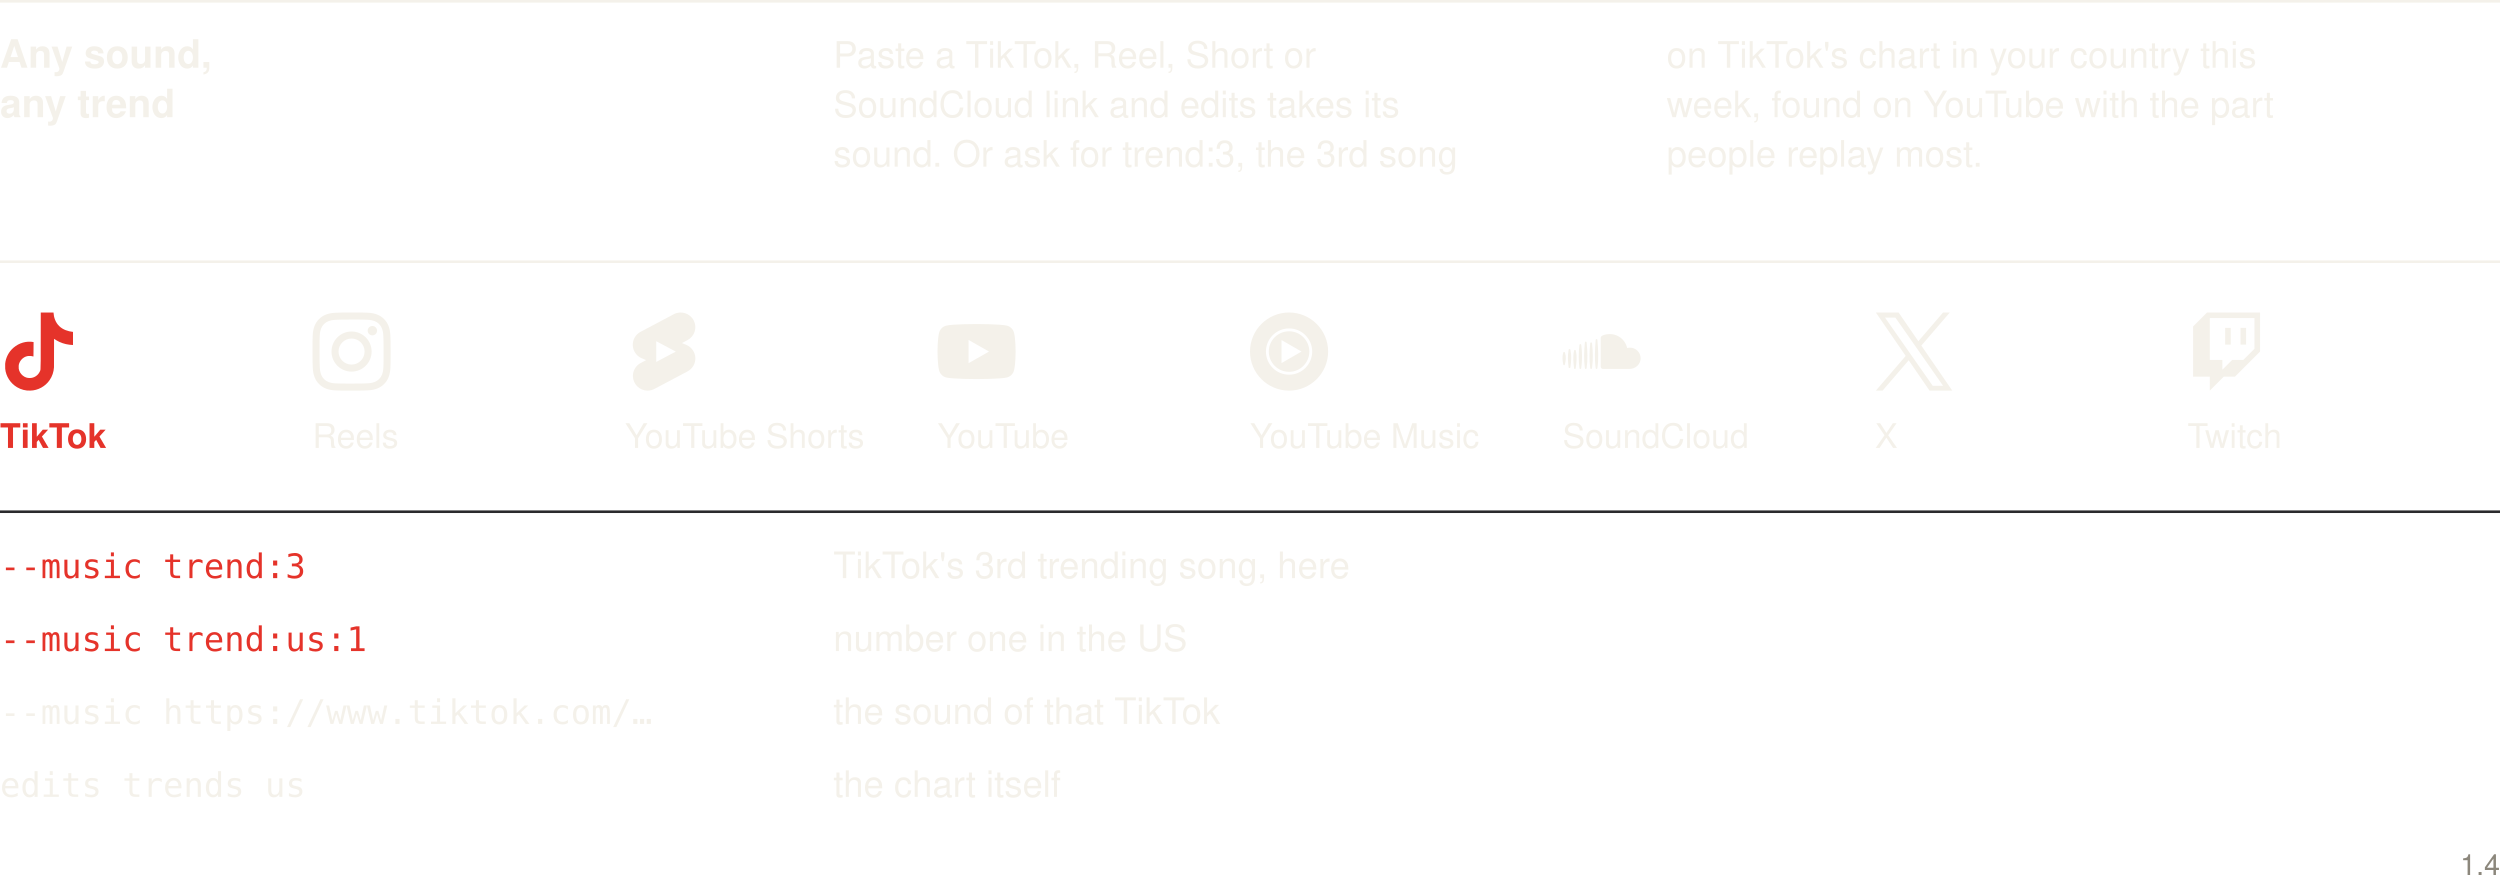
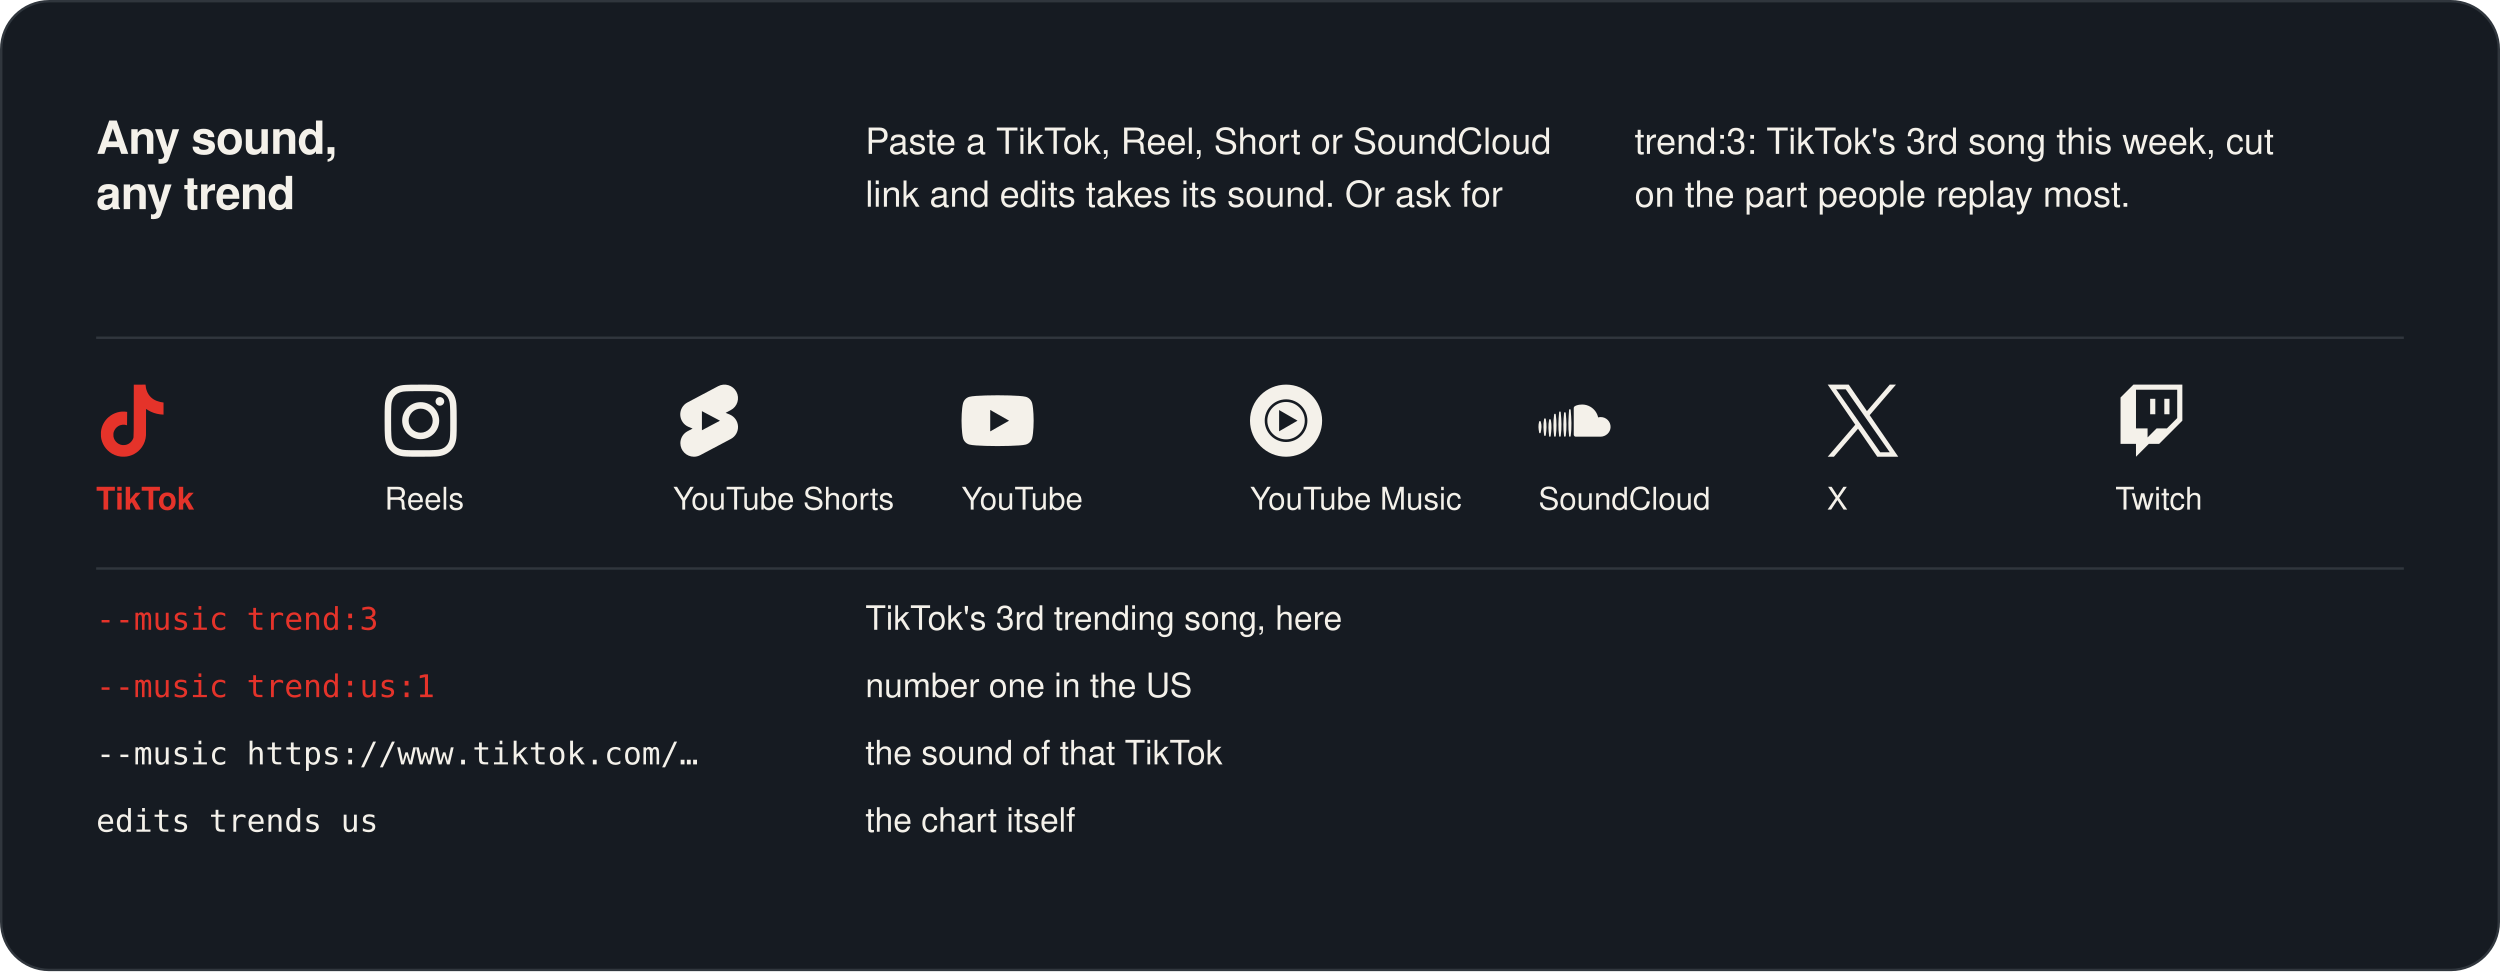
- <svg xmlns="http://www.w3.org/2000/svg" width="960" height="340" viewBox="0 0 960 340" role="img" aria-label="Any sound, any trend: paste a TikTok, Reel, Short, YouTube or SoundCloud link and EditsMaker takes its sound, or ask for TikTok's trending songs in any country with --music trend:3">
-   <line x1="0" y1="0.5" x2="960" y2="0.5" stroke="#F4F1EA" stroke-width="1" />
-   <text x="0" y="26" font-family="Helvetica Neue, Helvetica, Arial, Liberation Sans, sans-serif" font-weight="700" font-size="15" fill="#F4F1EA" text-anchor="start" letter-spacing="0">Any sound,</text>
-   <text x="0" y="45" font-family="Helvetica Neue, Helvetica, Arial, Liberation Sans, sans-serif" font-weight="700" font-size="15" fill="#F4F1EA" text-anchor="start" letter-spacing="0">any trend</text>
-   <text x="320" y="26" font-family="Helvetica Neue, Helvetica, Arial, Liberation Sans, sans-serif" font-weight="300" font-size="14" fill="#F4F1EA" text-anchor="start" letter-spacing="0">Paste a TikTok, Reel, Short or</text>
-   <text x="320" y="45" font-family="Helvetica Neue, Helvetica, Arial, Liberation Sans, sans-serif" font-weight="300" font-size="14" fill="#F4F1EA" text-anchor="start" letter-spacing="0">SoundCloud link and edits takes its</text>
-   <text x="320" y="64" font-family="Helvetica Neue, Helvetica, Arial, Liberation Sans, sans-serif" font-weight="300" font-size="14" fill="#F4F1EA" text-anchor="start" letter-spacing="0">sound. Or ask for trend:3, the 3rd song</text>
-   <text x="640" y="26" font-family="Helvetica Neue, Helvetica, Arial, Liberation Sans, sans-serif" font-weight="300" font-size="14" fill="#F4F1EA" text-anchor="start" letter-spacing="0">on TikTok's chart in your country this</text>
-   <text x="640" y="45" font-family="Helvetica Neue, Helvetica, Arial, Liberation Sans, sans-serif" font-weight="300" font-size="14" fill="#F4F1EA" text-anchor="start" letter-spacing="0">week, found on YouTube with the part</text>
-   <text x="640" y="64" font-family="Helvetica Neue, Helvetica, Arial, Liberation Sans, sans-serif" font-weight="300" font-size="14" fill="#F4F1EA" text-anchor="start" letter-spacing="0">people replay most.</text>
-   <line x1="0" y1="100.5" x2="960" y2="100.5" stroke="#F4F1EA" stroke-width="1" />
-   <path transform="translate(0,120) scale(1.25)" d="M12.525.02c1.31-.02 2.61-.01 3.91-.02.08 1.53.63 3.09 1.75 4.17 1.12 1.11 2.7 1.62 4.24 1.79v4.03c-1.44-.05-2.89-.35-4.2-.97-.57-.26-1.1-.59-1.62-.93-.01 2.92.01 5.84-.02 8.75-.08 1.4-.54 2.79-1.35 3.94-1.31 1.92-3.58 3.17-5.91 3.21-1.43.08-2.86-.31-4.08-1.03-2.02-1.19-3.44-3.37-3.65-5.71-.02-.5-.03-1-.01-1.49.18-1.9 1.12-3.72 2.58-4.96 1.66-1.44 3.98-2.13 6.15-1.72.02 1.48-.04 2.96-.04 4.44-.99-.32-2.15-.23-3.02.37-.63.41-1.11 1.04-1.36 1.75-.21.51-.15 1.07-.14 1.61.24 1.64 1.82 3.02 3.5 2.87 1.12-.01 2.19-.66 2.77-1.61.19-.33.4-.67.41-1.06.1-1.79.06-3.57.07-5.36.01-4.03-.01-8.05.02-12.07z" fill="#E5332A" fill-rule="evenodd" />
-   <text x="0" y="172" font-family="Helvetica Neue, Helvetica, Arial, Liberation Sans, sans-serif" font-weight="700" font-size="13" fill="#E5332A" text-anchor="start" letter-spacing="0">TikTok</text>
-   <path transform="translate(120,120) scale(1.25)" d="M7.03.084c-1.277.06-2.149.264-2.911.563-.789.307-1.458.72-2.123 1.388-.665.668-1.075 1.337-1.38 2.127-.295.764-.496 1.637-.552 2.914-.056 1.278-.069 1.688-.063 4.947.006 3.259.021 3.667.083 4.947.061 1.276.264 2.148.564 2.911.308.789.72 1.457 1.388 2.123.668.665 1.337 1.074 2.128 1.38.763.295 1.636.496 2.913.552 1.277.056 1.688.069 4.946.063 3.258-.006 3.668-.021 4.948-.081 1.28-.061 2.147-.265 2.91-.563.789-.309 1.458-.72 2.123-1.388.665-.668 1.075-1.338 1.379-2.128.296-.763.497-1.636.552-2.912.056-1.281.069-1.69.063-4.948-.006-3.258-.021-3.667-.082-4.947-.061-1.28-.264-2.149-.563-2.912-.308-.789-.72-1.457-1.388-2.123C21.298 1.33 20.628.921 19.838.617 19.074.321 18.202.12 16.924.065 15.647.009 15.236-.005 11.977.001 8.718.008 8.31.021 7.03.084m.14 21.693c-1.17-.051-1.805-.245-2.229-.408-.561-.216-.96-.477-1.382-.895-.422-.418-.681-.819-.9-1.378-.164-.423-.362-1.058-.417-2.228-.059-1.264-.072-1.644-.079-4.848-.007-3.204.005-3.583.061-4.848.05-1.169.246-1.805.408-2.228.216-.561.476-.96.895-1.382.419-.422.818-.681 1.378-.9.423-.165 1.058-.361 2.227-.417 1.266-.06 1.645-.072 4.848-.079 3.203-.007 3.583.005 4.849.061 1.169.051 1.805.244 2.228.408.561.216.96.475 1.382.895.422.419.682.818.9 1.379.165.422.362 1.056.417 2.226.06 1.266.074 1.645.08 4.848.006 3.203-.005 3.583-.061 4.848-.051 1.17-.245 1.806-.408 2.229-.216.56-.476.96-.895 1.381-.419.421-.818.681-1.378.9-.422.165-1.058.362-2.226.417-1.266.059-1.645.072-4.849.079-3.204.007-3.583-.006-4.848-.061M16.953 5.586A1.44 1.44 0 1 0 18.39 4.144a1.44 1.44 0 0 0-1.437 1.442M5.838 12.012c.007 3.403 2.771 6.156 6.173 6.149 3.403-.006 6.157-2.77 6.151-6.173-.006-3.403-2.771-6.157-6.174-6.15-3.403.007-6.156 2.771-6.15 6.174M8 12.008a4 4 0 1 1 4.008 3.992A4 4 0 0 1 8 12.008" fill="#F4F1EA" fill-rule="evenodd" />
-   <text x="120" y="172" font-family="Helvetica Neue, Helvetica, Arial, Liberation Sans, sans-serif" font-weight="400" font-size="13" fill="#F4F1EA" text-anchor="start" letter-spacing="0">Reels</text>
-   <path transform="translate(240,120) scale(1.25)" d="m18.931 9.99-1.441-.601 1.717-.913a4.48 4.48 0 0 0 1.874-6.078 4.506 4.506 0 0 0-6.09-1.874L4.792 5.929a4.504 4.504 0 0 0-2.402 4.193 4.521 4.521 0 0 0 2.666 3.904c.036.012 1.442.6 1.442.6l-1.706.901a4.51 4.51 0 0 0-2.369 3.967A4.528 4.528 0 0 0 6.93 24c.725 0 1.437-.174 2.08-.508l10.21-5.406a4.494 4.494 0 0 0 2.39-4.192 4.525 4.525 0 0 0-2.678-3.904ZM9.597 15.19V8.824l6.007 3.184z" fill="#F4F1EA" fill-rule="evenodd" />
-   <text x="240" y="172" font-family="Helvetica Neue, Helvetica, Arial, Liberation Sans, sans-serif" font-weight="400" font-size="13" fill="#F4F1EA" text-anchor="start" letter-spacing="0">YouTube Shorts</text>
-   <path transform="translate(360,120) scale(1.25)" d="M23.498 6.186a3.016 3.016 0 0 0-2.122-2.136C19.505 3.545 12 3.545 12 3.545s-7.505 0-9.377.505A3.017 3.017 0 0 0 .502 6.186C0 8.07 0 12 0 12s0 3.93.502 5.814a3.016 3.016 0 0 0 2.122 2.136c1.871.505 9.376.505 9.376.505s7.505 0 9.377-.505a3.015 3.015 0 0 0 2.122-2.136C24 15.93 24 12 24 12s0-3.93-.502-5.814zM9.545 15.568V8.432L15.818 12l-6.273 3.568z" fill="#F4F1EA" fill-rule="evenodd" />
-   <text x="360" y="172" font-family="Helvetica Neue, Helvetica, Arial, Liberation Sans, sans-serif" font-weight="400" font-size="13" fill="#F4F1EA" text-anchor="start" letter-spacing="0">YouTube</text>
-   <path transform="translate(480,120) scale(1.25)" d="M12 0C5.376 0 0 5.376 0 12s5.376 12 12 12 12-5.376 12-12S18.624 0 12 0zm0 19.104c-3.924 0-7.104-3.18-7.104-7.104S8.076 4.896 12 4.896s7.104 3.18 7.104 7.104-3.18 7.104-7.104 7.104zm0-13.332c-3.432 0-6.228 2.796-6.228 6.228S8.568 18.228 12 18.228s6.228-2.796 6.228-6.228S15.432 5.772 12 5.772zM9.684 15.54V8.46L15.816 12l-6.132 3.54z" fill="#F4F1EA" fill-rule="evenodd" />
-   <text x="480" y="172" font-family="Helvetica Neue, Helvetica, Arial, Liberation Sans, sans-serif" font-weight="400" font-size="13" fill="#F4F1EA" text-anchor="start" letter-spacing="0">YouTube Music</text>
-   <path transform="translate(600,120) scale(1.25)" d="M23.999 14.165c-.052 1.796-1.612 3.169-3.4 3.169h-8.18a.68.68 0 0 1-.675-.683V7.862a.747.747 0 0 1 .452-.724s.75-.513 2.333-.513a5.364 5.364 0 0 1 2.763.755 5.433 5.433 0 0 1 2.57 3.54c.282-.08.574-.121.868-.12.884 0 1.73.358 2.347.992s.948 1.49.922 2.373ZM10.721 8.421c.247 2.98.427 5.697 0 8.672a.264.264 0 0 1-.53 0c-.395-2.946-.22-5.718 0-8.672a.264.264 0 0 1 .53 0ZM9.072 9.448c.285 2.659.37 4.986-.006 7.655a.277.277 0 0 1-.55 0c-.331-2.63-.256-5.02 0-7.655a.277.277 0 0 1 .556 0Zm-1.663-.257c.27 2.726.39 5.171 0 7.904a.266.266 0 0 1-.532 0c-.38-2.69-.257-5.21 0-7.904a.266.266 0 0 1 .532 0Zm-1.647.77a26.108 26.108 0 0 1-.008 7.147.272.272 0 0 1-.542 0 27.955 27.955 0 0 1 0-7.147.275.275 0 0 1 .55 0Zm-1.67 1.769c.421 1.865.228 3.5-.029 5.388a.257.257 0 0 1-.514 0c-.21-1.858-.398-3.549 0-5.389a.272.272 0 0 1 .543 0Zm-1.655-.273c.388 1.897.26 3.508-.01 5.412-.026.28-.514.283-.54 0-.244-1.878-.347-3.54-.01-5.412a.283.283 0 0 1 .56 0Zm-1.668.911c.4 1.268.257 2.292-.026 3.572a.257.257 0 0 1-.514 0c-.241-1.262-.354-2.312-.023-3.572a.283.283 0 0 1 .563 0Z" fill="#F4F1EA" fill-rule="evenodd" />
-   <text x="600" y="172" font-family="Helvetica Neue, Helvetica, Arial, Liberation Sans, sans-serif" font-weight="400" font-size="13" fill="#F4F1EA" text-anchor="start" letter-spacing="0">SoundCloud</text>
-   <path transform="translate(720,120) scale(1.25)" d="M14.234 10.162 22.977 0h-2.072l-7.591 8.824L7.251 0H.258l9.168 13.343L.258 24H2.33l8.016-9.318L16.749 24h6.993zm-2.837 3.299-.929-1.329L3.076 1.56h3.182l5.965 8.532.929 1.329 7.754 11.09h-3.182z" fill="#F4F1EA" fill-rule="evenodd" />
-   <text x="720" y="172" font-family="Helvetica Neue, Helvetica, Arial, Liberation Sans, sans-serif" font-weight="400" font-size="13" fill="#F4F1EA" text-anchor="start" letter-spacing="0">X</text>
-   <path transform="translate(840,120) scale(1.25)" d="M11.571 4.714h1.715v5.143H11.57zm4.715 0H18v5.143h-1.714zM6 0L1.714 4.286v15.428h5.143V24l4.286-4.286h3.428L22.286 12V0zm14.571 11.143l-3.428 3.428h-3.429l-3 3v-3H6.857V1.714h13.714Z" fill="#F4F1EA" fill-rule="evenodd" />
-   <text x="840" y="172" font-family="Helvetica Neue, Helvetica, Arial, Liberation Sans, sans-serif" font-weight="400" font-size="13" fill="#F4F1EA" text-anchor="start" letter-spacing="0">Twitch</text>
-   <line x1="0" y1="196.5" x2="960" y2="196.5" stroke="#2A2A2D" stroke-width="1" />
-   <text x="0" y="222" font-family="ui-monospace, JetBrains Mono, SF Mono, Menlo, monospace" font-weight="400" font-size="13" fill="#E5332A" text-anchor="start" letter-spacing="0">--music trend:3</text>
-   <text x="320" y="222" font-family="Helvetica Neue, Helvetica, Arial, Liberation Sans, sans-serif" font-weight="300" font-size="14" fill="#F4F1EA" text-anchor="start" letter-spacing="0">TikTok's 3rd trending song, here</text>
-   <text x="0" y="250" font-family="ui-monospace, JetBrains Mono, SF Mono, Menlo, monospace" font-weight="400" font-size="13" fill="#E5332A" text-anchor="start" letter-spacing="0">--music trend:us:1</text>
-   <text x="320" y="250" font-family="Helvetica Neue, Helvetica, Arial, Liberation Sans, sans-serif" font-weight="300" font-size="14" fill="#F4F1EA" text-anchor="start" letter-spacing="0">number one in the US</text>
-   <text x="0" y="278" font-family="ui-monospace, JetBrains Mono, SF Mono, Menlo, monospace" font-weight="400" font-size="13" fill="#F4F1EA" text-anchor="start" letter-spacing="0">--music https://www.tiktok.com/…</text>
-   <text x="320" y="278" font-family="Helvetica Neue, Helvetica, Arial, Liberation Sans, sans-serif" font-weight="300" font-size="14" fill="#F4F1EA" text-anchor="start" letter-spacing="0">the sound of that TikTok</text>
-   <text x="0" y="306" font-family="ui-monospace, JetBrains Mono, SF Mono, Menlo, monospace" font-weight="400" font-size="13" fill="#F4F1EA" text-anchor="start" letter-spacing="0">edits trends us</text>
-   <text x="320" y="306" font-family="Helvetica Neue, Helvetica, Arial, Liberation Sans, sans-serif" font-weight="300" font-size="14" fill="#F4F1EA" text-anchor="start" letter-spacing="0">the chart itself</text>
-   <text x="960" y="336" font-family="Helvetica Neue, Helvetica, Arial, Liberation Sans, sans-serif" font-weight="400" font-size="11" fill="#8C877C" text-anchor="end" letter-spacing="0">1.4</text>
+ <svg xmlns="http://www.w3.org/2000/svg" width="1040" height="404" viewBox="0 0 1040 404" role="img" aria-label="Any sound, any trend: paste a TikTok, Reel, Short, YouTube or SoundCloud link and EditsMaker takes its sound, or ask for TikTok's trending songs in any country with --music trend:3">
+   <rect x="0.5" y="0.5" width="1039" height="403" rx="20" fill="#161B22" stroke="#30363D" />
+   <g transform="translate(40,40)">
+     <text x="0" y="24" font-family="Helvetica Neue, Helvetica, Arial, Liberation Sans, sans-serif" font-weight="700" font-size="19" fill="#F4F1EA" text-anchor="start" letter-spacing="-0.3">Any sound,</text>
+     <text x="0" y="47" font-family="Helvetica Neue, Helvetica, Arial, Liberation Sans, sans-serif" font-weight="700" font-size="19" fill="#F4F1EA" text-anchor="start" letter-spacing="-0.3">any trend</text>
+     <text x="320" y="24" font-family="Helvetica Neue, Helvetica, Arial, Liberation Sans, sans-serif" font-weight="300" font-size="15" fill="#F4F1EA" text-anchor="start" letter-spacing="0">Paste a TikTok, Reel, Short or SoundCloud</text>
+     <text x="320" y="46" font-family="Helvetica Neue, Helvetica, Arial, Liberation Sans, sans-serif" font-weight="300" font-size="15" fill="#F4F1EA" text-anchor="start" letter-spacing="0">link and edits takes its sound. Or ask for</text>
+     <text x="640" y="24" font-family="Helvetica Neue, Helvetica, Arial, Liberation Sans, sans-serif" font-weight="300" font-size="15" fill="#F4F1EA" text-anchor="start" letter-spacing="0">trend:3: TikTok's 3rd song this week, cut</text>
+     <text x="640" y="46" font-family="Helvetica Neue, Helvetica, Arial, Liberation Sans, sans-serif" font-weight="300" font-size="15" fill="#F4F1EA" text-anchor="start" letter-spacing="0">on the part people replay most.</text>
+     <line x1="0" y1="100.5" x2="960" y2="100.5" stroke="#30363D" stroke-width="1" />
+     <path transform="translate(0,120) scale(1.25)" d="M12.525.02c1.31-.02 2.61-.01 3.91-.02.08 1.53.63 3.09 1.75 4.17 1.12 1.11 2.7 1.62 4.24 1.79v4.03c-1.44-.05-2.89-.35-4.2-.97-.57-.26-1.1-.59-1.62-.93-.01 2.92.01 5.84-.02 8.75-.08 1.4-.54 2.79-1.35 3.94-1.31 1.92-3.58 3.17-5.91 3.21-1.43.08-2.86-.31-4.08-1.03-2.02-1.19-3.44-3.37-3.65-5.71-.02-.5-.03-1-.01-1.49.18-1.9 1.12-3.72 2.58-4.96 1.66-1.44 3.98-2.13 6.15-1.72.02 1.48-.04 2.96-.04 4.44-.99-.32-2.15-.23-3.02.37-.63.41-1.11 1.04-1.36 1.75-.21.51-.15 1.07-.14 1.61.24 1.64 1.82 3.02 3.5 2.87 1.12-.01 2.19-.66 2.77-1.61.19-.33.4-.67.41-1.06.1-1.79.06-3.57.07-5.36.01-4.03-.01-8.05.02-12.07z" fill="#E5332A" fill-rule="evenodd" />
+     <text x="0" y="172" font-family="Helvetica Neue, Helvetica, Arial, Liberation Sans, sans-serif" font-weight="700" font-size="13" fill="#E5332A" text-anchor="start" letter-spacing="0">TikTok</text>
+     <path transform="translate(120,120) scale(1.25)" d="M7.03.084c-1.277.06-2.149.264-2.911.563-.789.307-1.458.72-2.123 1.388-.665.668-1.075 1.337-1.38 2.127-.295.764-.496 1.637-.552 2.914-.056 1.278-.069 1.688-.063 4.947.006 3.259.021 3.667.083 4.947.061 1.276.264 2.148.564 2.911.308.789.72 1.457 1.388 2.123.668.665 1.337 1.074 2.128 1.38.763.295 1.636.496 2.913.552 1.277.056 1.688.069 4.946.063 3.258-.006 3.668-.021 4.948-.081 1.28-.061 2.147-.265 2.91-.563.789-.309 1.458-.72 2.123-1.388.665-.668 1.075-1.338 1.379-2.128.296-.763.497-1.636.552-2.912.056-1.281.069-1.69.063-4.948-.006-3.258-.021-3.667-.082-4.947-.061-1.28-.264-2.149-.563-2.912-.308-.789-.72-1.457-1.388-2.123C21.298 1.33 20.628.921 19.838.617 19.074.321 18.202.12 16.924.065 15.647.009 15.236-.005 11.977.001 8.718.008 8.31.021 7.03.084m.14 21.693c-1.17-.051-1.805-.245-2.229-.408-.561-.216-.96-.477-1.382-.895-.422-.418-.681-.819-.9-1.378-.164-.423-.362-1.058-.417-2.228-.059-1.264-.072-1.644-.079-4.848-.007-3.204.005-3.583.061-4.848.05-1.169.246-1.805.408-2.228.216-.561.476-.96.895-1.382.419-.422.818-.681 1.378-.9.423-.165 1.058-.361 2.227-.417 1.266-.06 1.645-.072 4.848-.079 3.203-.007 3.583.005 4.849.061 1.169.051 1.805.244 2.228.408.561.216.96.475 1.382.895.422.419.682.818.9 1.379.165.422.362 1.056.417 2.226.06 1.266.074 1.645.08 4.848.006 3.203-.005 3.583-.061 4.848-.051 1.17-.245 1.806-.408 2.229-.216.56-.476.96-.895 1.381-.419.421-.818.681-1.378.9-.422.165-1.058.362-2.226.417-1.266.059-1.645.072-4.849.079-3.204.007-3.583-.006-4.848-.061M16.953 5.586A1.44 1.44 0 1 0 18.39 4.144a1.44 1.44 0 0 0-1.437 1.442M5.838 12.012c.007 3.403 2.771 6.156 6.173 6.149 3.403-.006 6.157-2.77 6.151-6.173-.006-3.403-2.771-6.157-6.174-6.15-3.403.007-6.156 2.771-6.15 6.174M8 12.008a4 4 0 1 1 4.008 3.992A4 4 0 0 1 8 12.008" fill="#F4F1EA" fill-rule="evenodd" />
+     <text x="120" y="172" font-family="Helvetica Neue, Helvetica, Arial, Liberation Sans, sans-serif" font-weight="400" font-size="13" fill="#F4F1EA" text-anchor="start" letter-spacing="0">Reels</text>
+     <path transform="translate(240,120) scale(1.25)" d="m18.931 9.99-1.441-.601 1.717-.913a4.48 4.48 0 0 0 1.874-6.078 4.506 4.506 0 0 0-6.09-1.874L4.792 5.929a4.504 4.504 0 0 0-2.402 4.193 4.521 4.521 0 0 0 2.666 3.904c.036.012 1.442.6 1.442.6l-1.706.901a4.51 4.51 0 0 0-2.369 3.967A4.528 4.528 0 0 0 6.93 24c.725 0 1.437-.174 2.08-.508l10.21-5.406a4.494 4.494 0 0 0 2.39-4.192 4.525 4.525 0 0 0-2.678-3.904ZM9.597 15.19V8.824l6.007 3.184z" fill="#F4F1EA" fill-rule="evenodd" />
+     <text x="240" y="172" font-family="Helvetica Neue, Helvetica, Arial, Liberation Sans, sans-serif" font-weight="400" font-size="13" fill="#F4F1EA" text-anchor="start" letter-spacing="0">YouTube Shorts</text>
+     <path transform="translate(360,120) scale(1.25)" d="M23.498 6.186a3.016 3.016 0 0 0-2.122-2.136C19.505 3.545 12 3.545 12 3.545s-7.505 0-9.377.505A3.017 3.017 0 0 0 .502 6.186C0 8.07 0 12 0 12s0 3.93.502 5.814a3.016 3.016 0 0 0 2.122 2.136c1.871.505 9.376.505 9.376.505s7.505 0 9.377-.505a3.015 3.015 0 0 0 2.122-2.136C24 15.93 24 12 24 12s0-3.93-.502-5.814zM9.545 15.568V8.432L15.818 12l-6.273 3.568z" fill="#F4F1EA" fill-rule="evenodd" />
+     <text x="360" y="172" font-family="Helvetica Neue, Helvetica, Arial, Liberation Sans, sans-serif" font-weight="400" font-size="13" fill="#F4F1EA" text-anchor="start" letter-spacing="0">YouTube</text>
+     <path transform="translate(480,120) scale(1.25)" d="M12 0C5.376 0 0 5.376 0 12s5.376 12 12 12 12-5.376 12-12S18.624 0 12 0zm0 19.104c-3.924 0-7.104-3.18-7.104-7.104S8.076 4.896 12 4.896s7.104 3.18 7.104 7.104-3.18 7.104-7.104 7.104zm0-13.332c-3.432 0-6.228 2.796-6.228 6.228S8.568 18.228 12 18.228s6.228-2.796 6.228-6.228S15.432 5.772 12 5.772zM9.684 15.54V8.46L15.816 12l-6.132 3.54z" fill="#F4F1EA" fill-rule="evenodd" />
+     <text x="480" y="172" font-family="Helvetica Neue, Helvetica, Arial, Liberation Sans, sans-serif" font-weight="400" font-size="13" fill="#F4F1EA" text-anchor="start" letter-spacing="0">YouTube Music</text>
+     <path transform="translate(600,120) scale(1.25)" d="M23.999 14.165c-.052 1.796-1.612 3.169-3.4 3.169h-8.18a.68.68 0 0 1-.675-.683V7.862a.747.747 0 0 1 .452-.724s.75-.513 2.333-.513a5.364 5.364 0 0 1 2.763.755 5.433 5.433 0 0 1 2.57 3.54c.282-.08.574-.121.868-.12.884 0 1.73.358 2.347.992s.948 1.49.922 2.373ZM10.721 8.421c.247 2.98.427 5.697 0 8.672a.264.264 0 0 1-.53 0c-.395-2.946-.22-5.718 0-8.672a.264.264 0 0 1 .53 0ZM9.072 9.448c.285 2.659.37 4.986-.006 7.655a.277.277 0 0 1-.55 0c-.331-2.63-.256-5.02 0-7.655a.277.277 0 0 1 .556 0Zm-1.663-.257c.27 2.726.39 5.171 0 7.904a.266.266 0 0 1-.532 0c-.38-2.69-.257-5.21 0-7.904a.266.266 0 0 1 .532 0Zm-1.647.77a26.108 26.108 0 0 1-.008 7.147.272.272 0 0 1-.542 0 27.955 27.955 0 0 1 0-7.147.275.275 0 0 1 .55 0Zm-1.67 1.769c.421 1.865.228 3.5-.029 5.388a.257.257 0 0 1-.514 0c-.21-1.858-.398-3.549 0-5.389a.272.272 0 0 1 .543 0Zm-1.655-.273c.388 1.897.26 3.508-.01 5.412-.026.28-.514.283-.54 0-.244-1.878-.347-3.54-.01-5.412a.283.283 0 0 1 .56 0Zm-1.668.911c.4 1.268.257 2.292-.026 3.572a.257.257 0 0 1-.514 0c-.241-1.262-.354-2.312-.023-3.572a.283.283 0 0 1 .563 0Z" fill="#F4F1EA" fill-rule="evenodd" />
+     <text x="600" y="172" font-family="Helvetica Neue, Helvetica, Arial, Liberation Sans, sans-serif" font-weight="400" font-size="13" fill="#F4F1EA" text-anchor="start" letter-spacing="0">SoundCloud</text>
+     <path transform="translate(720,120) scale(1.25)" d="M14.234 10.162 22.977 0h-2.072l-7.591 8.824L7.251 0H.258l9.168 13.343L.258 24H2.33l8.016-9.318L16.749 24h6.993zm-2.837 3.299-.929-1.329L3.076 1.56h3.182l5.965 8.532.929 1.329 7.754 11.09h-3.182z" fill="#F4F1EA" fill-rule="evenodd" />
+     <text x="720" y="172" font-family="Helvetica Neue, Helvetica, Arial, Liberation Sans, sans-serif" font-weight="400" font-size="13" fill="#F4F1EA" text-anchor="start" letter-spacing="0">X</text>
+     <path transform="translate(840,120) scale(1.25)" d="M11.571 4.714h1.715v5.143H11.57zm4.715 0H18v5.143h-1.714zM6 0L1.714 4.286v15.428h5.143V24l4.286-4.286h3.428L22.286 12V0zm14.571 11.143l-3.428 3.428h-3.429l-3 3v-3H6.857V1.714h13.714Z" fill="#F4F1EA" fill-rule="evenodd" />
+     <text x="840" y="172" font-family="Helvetica Neue, Helvetica, Arial, Liberation Sans, sans-serif" font-weight="400" font-size="13" fill="#F4F1EA" text-anchor="start" letter-spacing="0">Twitch</text>
+     <line x1="0" y1="196.5" x2="960" y2="196.5" stroke="#30363D" stroke-width="1" />
+     <text x="0" y="222" font-family="ui-monospace, JetBrains Mono, SF Mono, Menlo, monospace" font-weight="400" font-size="13" fill="#E5332A" text-anchor="start" letter-spacing="0">--music trend:3</text>
+     <text x="320" y="222" font-family="Helvetica Neue, Helvetica, Arial, Liberation Sans, sans-serif" font-weight="300" font-size="14" fill="#F4F1EA" text-anchor="start" letter-spacing="0">TikTok's 3rd trending song, here</text>
+     <text x="0" y="250" font-family="ui-monospace, JetBrains Mono, SF Mono, Menlo, monospace" font-weight="400" font-size="13" fill="#E5332A" text-anchor="start" letter-spacing="0">--music trend:us:1</text>
+     <text x="320" y="250" font-family="Helvetica Neue, Helvetica, Arial, Liberation Sans, sans-serif" font-weight="300" font-size="14" fill="#F4F1EA" text-anchor="start" letter-spacing="0">number one in the US</text>
+     <text x="0" y="278" font-family="ui-monospace, JetBrains Mono, SF Mono, Menlo, monospace" font-weight="400" font-size="13" fill="#F4F1EA" text-anchor="start" letter-spacing="0">--music https://www.tiktok.com/…</text>
+     <text x="320" y="278" font-family="Helvetica Neue, Helvetica, Arial, Liberation Sans, sans-serif" font-weight="300" font-size="14" fill="#F4F1EA" text-anchor="start" letter-spacing="0">the sound of that TikTok</text>
+     <text x="0" y="306" font-family="ui-monospace, JetBrains Mono, SF Mono, Menlo, monospace" font-weight="400" font-size="13" fill="#F4F1EA" text-anchor="start" letter-spacing="0">edits trends us</text>
+     <text x="320" y="306" font-family="Helvetica Neue, Helvetica, Arial, Liberation Sans, sans-serif" font-weight="300" font-size="14" fill="#F4F1EA" text-anchor="start" letter-spacing="0">the chart itself</text>
+   </g>
</svg>
